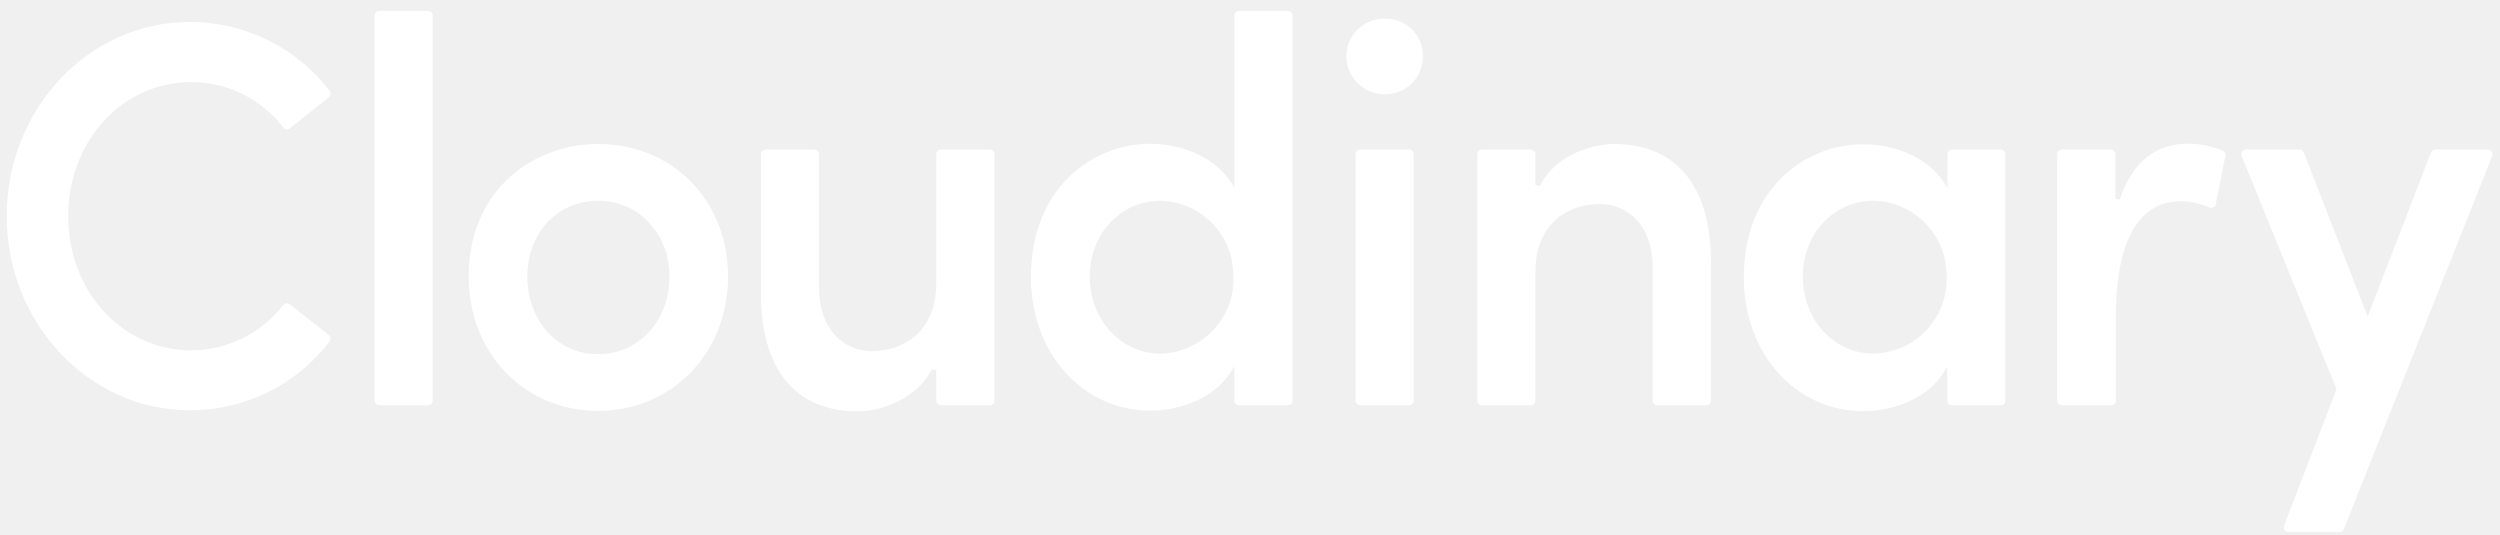
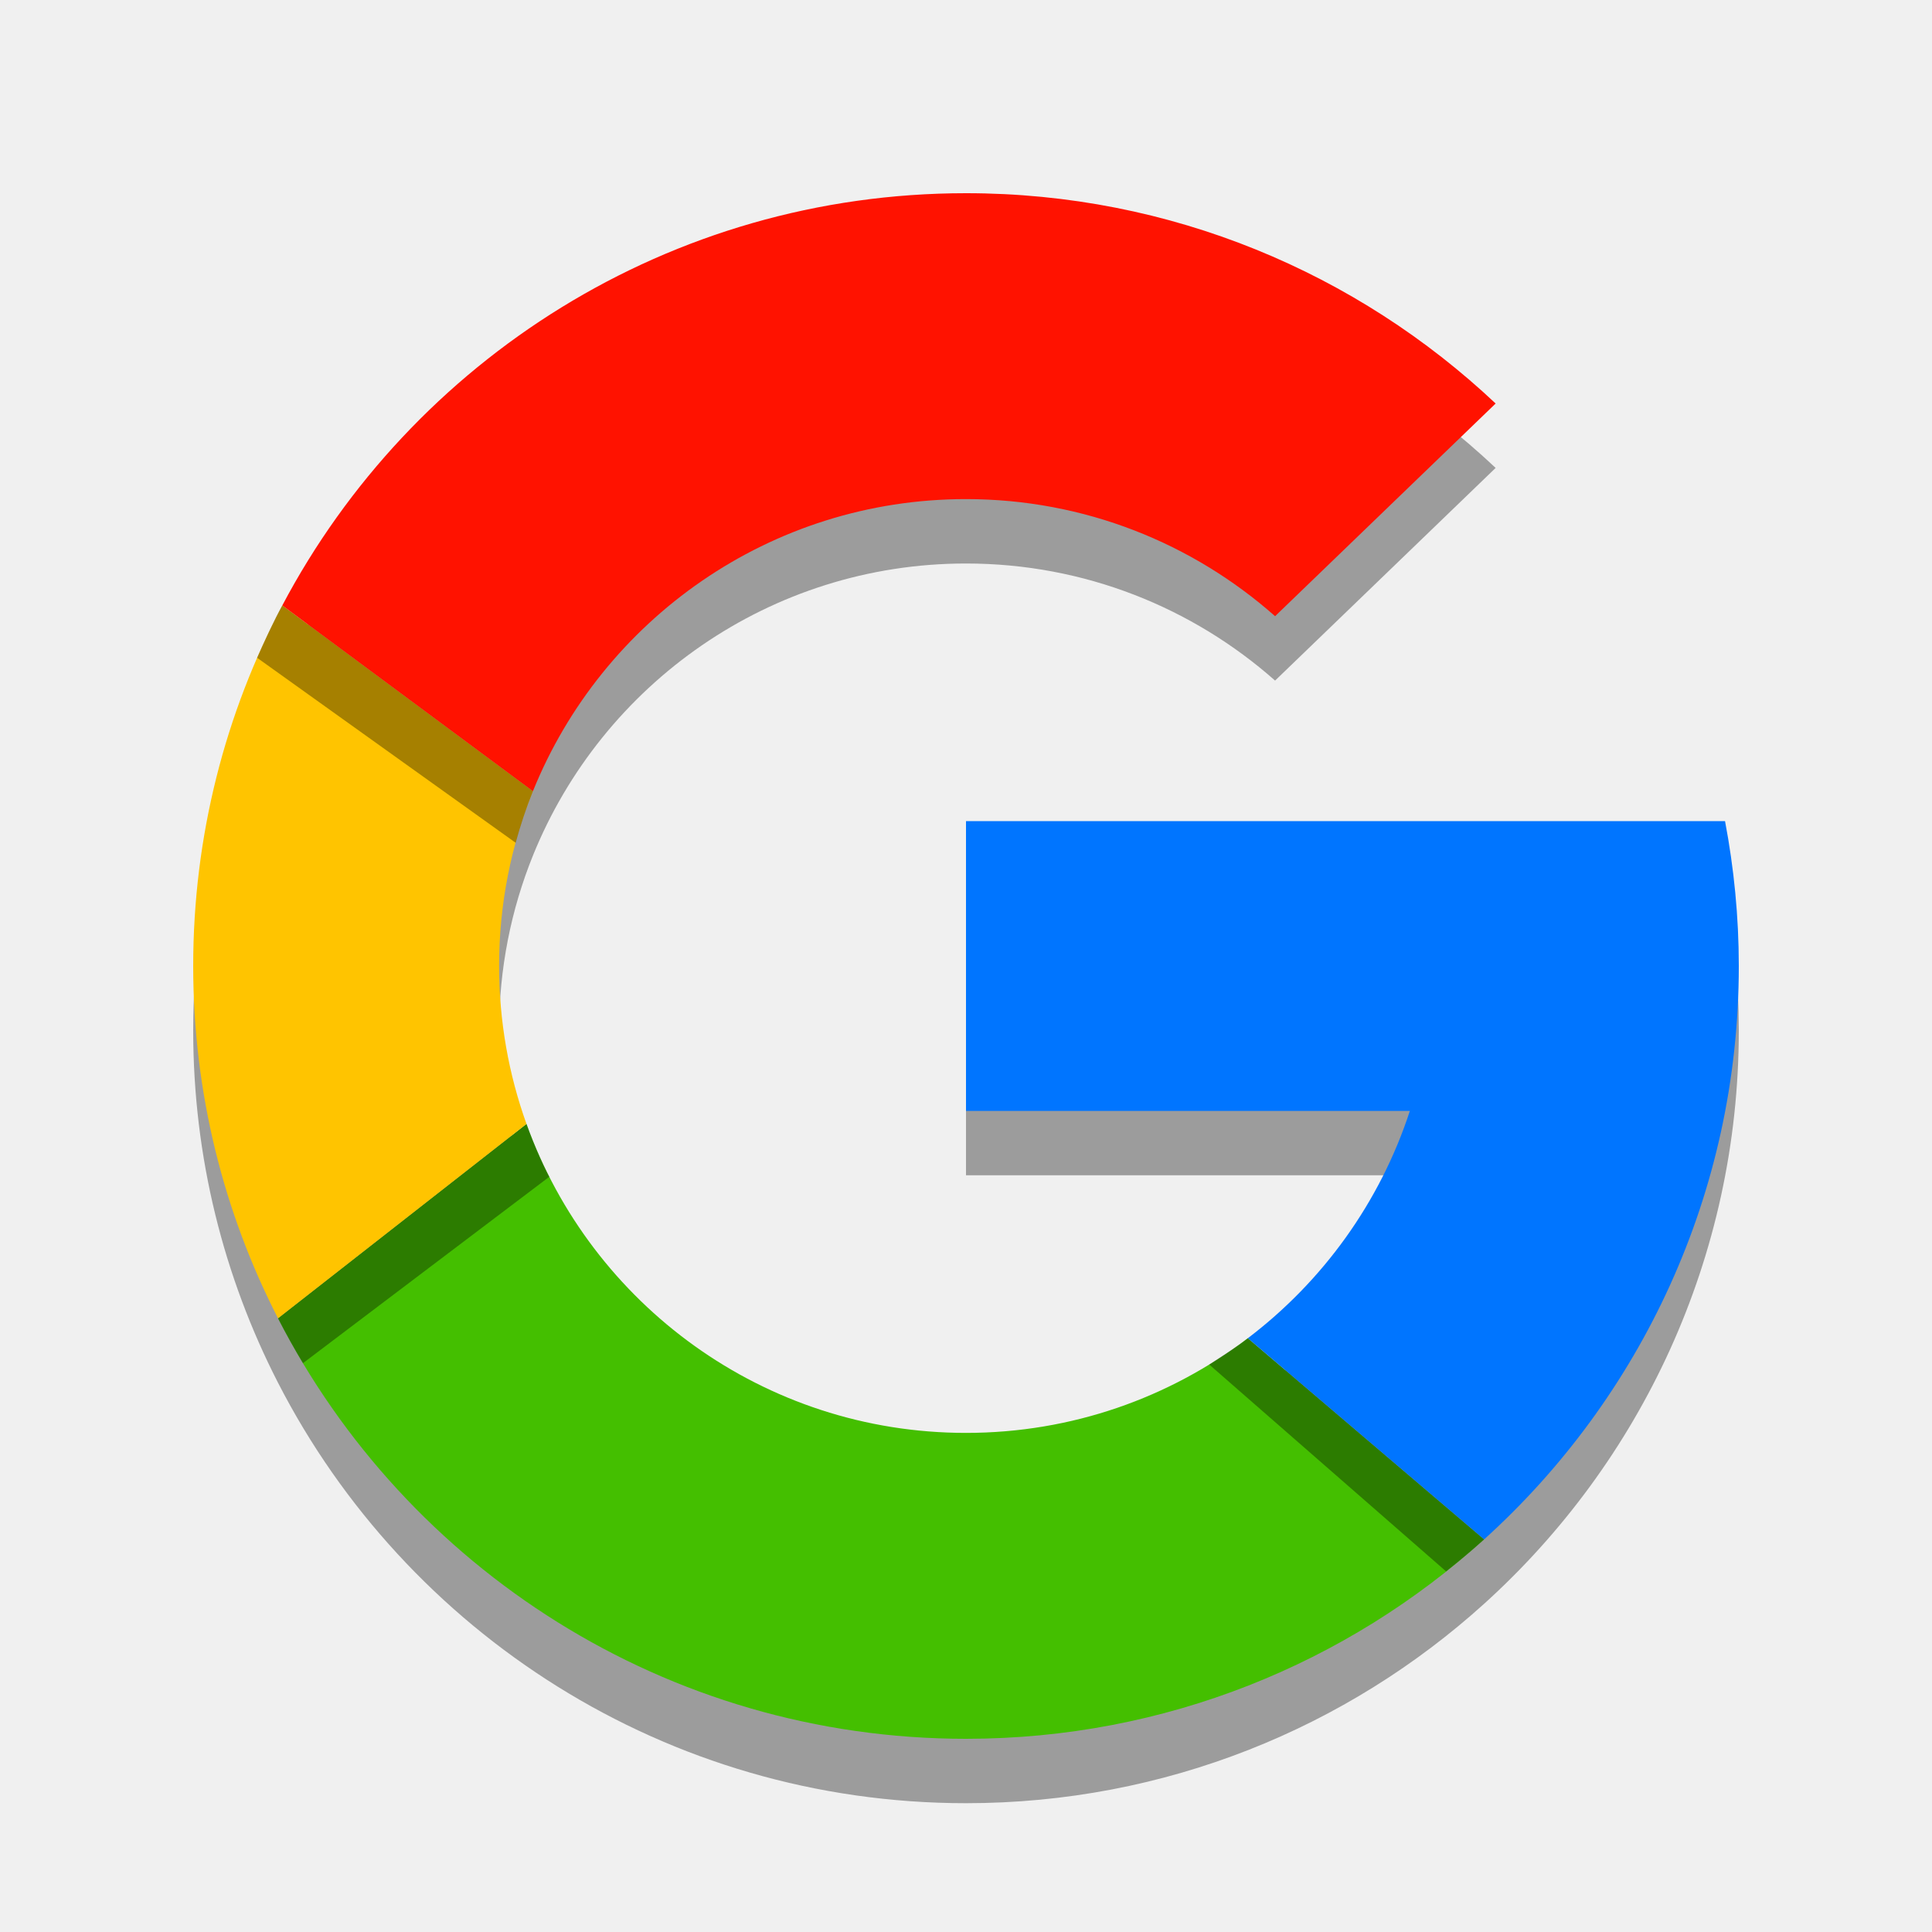
- <svg xmlns="http://www.w3.org/2000/svg" width="131" height="28" viewBox="0 0 131 28" fill="none">
-   <path d="M10.024 4.3C10.956 4.302 11.874 4.517 12.71 4.93C13.545 5.342 14.274 5.941 14.841 6.679C14.861 6.706 14.887 6.728 14.916 6.745C14.945 6.761 14.977 6.772 15.01 6.776C15.044 6.779 15.077 6.776 15.109 6.766C15.141 6.756 15.171 6.74 15.196 6.718L17.225 5.102C17.25 5.082 17.272 5.056 17.288 5.027C17.304 4.998 17.314 4.966 17.318 4.933C17.322 4.9 17.319 4.867 17.309 4.835C17.3 4.803 17.285 4.773 17.264 4.747C16.4 3.627 15.291 2.72 14.022 2.097C12.753 1.473 11.357 1.149 9.943 1.15C4.647 1.15 0.352 5.713 0.352 11.324C0.352 16.935 4.661 21.498 9.943 21.498C11.357 21.503 12.753 21.181 14.022 20.558C15.291 19.934 16.4 19.026 17.26 17.904C17.282 17.879 17.298 17.849 17.307 17.817C17.317 17.785 17.32 17.751 17.316 17.718C17.312 17.684 17.301 17.652 17.284 17.623C17.267 17.594 17.244 17.569 17.218 17.549L15.193 15.951C15.167 15.931 15.137 15.915 15.105 15.906C15.073 15.896 15.04 15.893 15.007 15.897C14.974 15.901 14.942 15.911 14.913 15.927C14.884 15.943 14.858 15.964 14.838 15.99C14.267 16.724 13.538 17.319 12.704 17.729C11.87 18.139 10.954 18.355 10.024 18.359C6.405 18.359 3.574 15.27 3.574 11.331C3.574 7.393 6.405 4.3 10.024 4.3Z" fill="white" />
-   <path d="M19.878 0.571H22.421C22.488 0.571 22.552 0.597 22.599 0.645C22.646 0.692 22.673 0.756 22.673 0.823V20.987C22.673 21.053 22.647 21.116 22.6 21.163C22.554 21.209 22.49 21.235 22.424 21.235H19.881C19.814 21.235 19.75 21.209 19.703 21.162C19.655 21.114 19.629 21.05 19.629 20.983V0.823C19.628 0.79 19.634 0.757 19.647 0.727C19.659 0.696 19.677 0.668 19.701 0.645C19.724 0.621 19.751 0.603 19.782 0.59C19.812 0.577 19.845 0.571 19.878 0.571Z" fill="white" />
-   <path d="M31.34 7.545C27.969 7.545 24.559 9.932 24.559 14.495C24.559 18.505 27.475 21.53 31.34 21.53C35.205 21.53 38.149 18.505 38.149 14.495C38.149 10.486 35.222 7.545 31.34 7.545ZM35.08 14.495C35.08 16.811 33.471 18.558 31.34 18.558C29.209 18.558 27.632 16.811 27.632 14.495C27.632 12.18 29.227 10.518 31.34 10.518C33.453 10.518 35.08 12.226 35.08 14.495Z" fill="white" />
-   <path d="M51.857 7.836H49.313C49.281 7.836 49.248 7.842 49.217 7.854C49.187 7.867 49.159 7.885 49.135 7.908C49.112 7.931 49.093 7.959 49.081 7.989C49.068 8.019 49.061 8.052 49.061 8.085V14.832C49.061 17.467 47.243 18.401 45.683 18.401C44.305 18.401 42.916 17.361 42.916 15.035V8.085C42.916 8.052 42.91 8.019 42.897 7.989C42.884 7.959 42.866 7.931 42.842 7.908C42.819 7.885 42.791 7.867 42.76 7.854C42.73 7.842 42.697 7.836 42.664 7.836H40.121C40.055 7.836 39.992 7.863 39.945 7.909C39.898 7.956 39.872 8.019 39.872 8.085V15.365C39.872 19.36 41.68 21.558 44.966 21.558C46.159 21.558 48.092 20.873 48.816 19.36L49.061 19.41V20.987C49.061 21.053 49.088 21.118 49.135 21.165C49.182 21.212 49.247 21.239 49.313 21.239H51.857C51.924 21.239 51.988 21.212 52.035 21.165C52.082 21.118 52.109 21.053 52.109 20.987V8.085C52.109 8.052 52.102 8.019 52.09 7.989C52.077 7.959 52.058 7.931 52.035 7.908C52.011 7.885 51.983 7.867 51.953 7.854C51.922 7.842 51.89 7.836 51.857 7.836Z" fill="white" />
-   <path d="M67.475 0.571H64.929C64.896 0.571 64.863 0.577 64.833 0.59C64.802 0.603 64.775 0.621 64.751 0.645C64.728 0.668 64.71 0.696 64.698 0.727C64.686 0.757 64.68 0.79 64.68 0.823V9.836L64.524 9.587C63.749 8.341 62.083 7.535 60.279 7.535C57.167 7.535 54.02 9.932 54.02 14.513C54.02 18.508 56.723 21.519 60.304 21.519C61.668 21.519 63.59 20.973 64.524 19.438L64.68 19.183V20.987C64.68 21.02 64.686 21.052 64.698 21.083C64.71 21.113 64.728 21.141 64.751 21.165C64.775 21.188 64.802 21.207 64.833 21.22C64.863 21.232 64.896 21.239 64.929 21.239H67.475C67.508 21.239 67.541 21.232 67.571 21.22C67.602 21.207 67.629 21.188 67.653 21.165C67.676 21.141 67.694 21.113 67.706 21.083C67.719 21.052 67.725 21.02 67.724 20.987V0.823C67.725 0.79 67.719 0.757 67.706 0.727C67.694 0.696 67.676 0.668 67.653 0.645C67.629 0.621 67.602 0.603 67.571 0.59C67.541 0.577 67.508 0.571 67.475 0.571ZM64.634 14.495C64.651 15.011 64.565 15.526 64.382 16.009C64.199 16.492 63.922 16.934 63.567 17.309C63.212 17.684 62.785 17.985 62.313 18.195C61.841 18.404 61.332 18.518 60.815 18.529C58.734 18.529 57.103 16.754 57.103 14.495C57.103 12.236 58.734 10.518 60.815 10.518C61.847 10.544 62.826 10.977 63.539 11.722C64.253 12.467 64.642 13.464 64.623 14.495H64.634Z" fill="white" />
-   <path d="M71.286 7.836H73.83C73.896 7.836 73.959 7.863 74.005 7.909C74.052 7.956 74.078 8.019 74.078 8.085V20.987C74.078 21.052 74.052 21.116 74.005 21.162C73.959 21.209 73.896 21.235 73.83 21.235H71.286C71.219 21.235 71.155 21.209 71.108 21.161C71.061 21.114 71.034 21.05 71.034 20.983V8.085C71.035 8.019 71.062 7.956 71.109 7.909C71.156 7.862 71.22 7.836 71.286 7.836Z" fill="white" />
-   <path d="M72.569 0.98C72.305 0.974 72.043 1.021 71.799 1.118C71.553 1.215 71.33 1.359 71.142 1.544C70.954 1.728 70.804 1.948 70.702 2.191C70.6 2.433 70.547 2.694 70.548 2.958C70.553 3.488 70.769 3.995 71.148 4.366C71.527 4.738 72.038 4.944 72.569 4.939C72.83 4.942 73.09 4.894 73.333 4.795C73.575 4.697 73.796 4.551 73.981 4.367C74.167 4.182 74.314 3.963 74.413 3.721C74.513 3.479 74.563 3.219 74.561 2.958C74.566 2.695 74.517 2.435 74.418 2.192C74.32 1.949 74.173 1.729 73.987 1.544C73.8 1.359 73.579 1.214 73.335 1.117C73.092 1.02 72.831 0.973 72.569 0.98Z" fill="white" />
-   <path d="M84.554 7.545C83.439 7.545 81.457 8.146 80.7 9.744L80.455 9.694V8.085C80.455 8.052 80.448 8.02 80.436 7.989C80.423 7.959 80.404 7.931 80.381 7.908C80.357 7.885 80.329 7.867 80.299 7.854C80.268 7.842 80.236 7.836 80.203 7.837H77.659C77.593 7.837 77.53 7.863 77.484 7.909C77.437 7.956 77.411 8.019 77.411 8.085V20.987C77.41 21.02 77.416 21.052 77.429 21.083C77.441 21.113 77.459 21.141 77.482 21.165C77.505 21.188 77.533 21.207 77.563 21.22C77.594 21.232 77.626 21.239 77.659 21.239H80.203C80.269 21.239 80.334 21.212 80.381 21.165C80.428 21.118 80.455 21.054 80.455 20.987V14.239C80.455 11.626 82.273 10.688 83.833 10.688C85.211 10.688 86.6 11.722 86.6 14.026V20.987C86.6 21.054 86.626 21.118 86.674 21.165C86.721 21.212 86.785 21.239 86.852 21.239H89.402C89.469 21.239 89.534 21.212 89.581 21.165C89.628 21.118 89.655 21.054 89.655 20.987V13.71C89.647 9.737 87.836 7.545 84.554 7.545Z" fill="white" />
-   <path d="M104.846 7.837H102.303C102.27 7.837 102.237 7.843 102.207 7.855C102.176 7.867 102.148 7.885 102.125 7.909C102.101 7.932 102.083 7.959 102.07 7.99C102.057 8.02 102.051 8.053 102.051 8.086V9.861L101.898 9.613C101.12 8.366 99.454 7.56 97.636 7.56C94.528 7.56 91.377 9.957 91.377 14.538C91.377 18.533 94.08 21.545 97.664 21.545C99.025 21.545 100.946 20.998 101.884 19.464L102.037 19.208V20.987C102.037 21.054 102.063 21.118 102.111 21.166C102.158 21.213 102.222 21.239 102.289 21.239H104.832C104.865 21.239 104.898 21.233 104.928 21.22C104.959 21.207 104.986 21.189 105.009 21.165C105.032 21.142 105.051 21.114 105.063 21.083C105.075 21.053 105.081 21.02 105.081 20.987V8.086C105.081 8.022 105.057 7.961 105.013 7.915C104.969 7.868 104.91 7.841 104.846 7.837ZM102.005 14.496C102.022 15.013 101.936 15.528 101.752 16.012C101.568 16.495 101.29 16.938 100.934 17.313C100.578 17.688 100.15 17.989 99.677 18.198C99.203 18.407 98.693 18.52 98.176 18.53C96.094 18.53 94.467 16.754 94.467 14.496C94.467 12.237 96.094 10.518 98.176 10.518C99.209 10.541 100.192 10.972 100.909 11.717C101.625 12.463 102.017 13.462 101.998 14.496H102.005Z" fill="white" />
-   <path d="M116.451 7.882C115.871 7.647 115.251 7.527 114.625 7.527C112.934 7.527 111.705 8.539 111.073 10.457L110.846 10.425V8.085C110.846 8.052 110.839 8.019 110.826 7.989C110.814 7.959 110.795 7.931 110.772 7.908C110.748 7.885 110.72 7.866 110.69 7.854C110.659 7.842 110.627 7.836 110.594 7.836H108.05C108.017 7.836 107.985 7.842 107.954 7.854C107.923 7.866 107.896 7.885 107.872 7.908C107.849 7.931 107.83 7.959 107.817 7.989C107.805 8.019 107.798 8.052 107.798 8.085V20.986C107.798 21.053 107.825 21.117 107.872 21.165C107.919 21.212 107.983 21.239 108.05 21.239H110.622C110.655 21.239 110.688 21.232 110.718 21.219C110.748 21.207 110.776 21.188 110.799 21.165C110.822 21.141 110.84 21.113 110.853 21.083C110.865 21.052 110.871 21.019 110.871 20.986V16.583C110.871 11.327 112.97 10.546 114.224 10.546C114.753 10.547 115.276 10.656 115.762 10.866C115.796 10.881 115.833 10.89 115.87 10.89C115.908 10.89 115.945 10.881 115.978 10.866C116.011 10.848 116.039 10.824 116.062 10.795C116.084 10.765 116.099 10.731 116.106 10.695L116.611 8.17C116.623 8.111 116.614 8.049 116.584 7.997C116.555 7.944 116.508 7.903 116.451 7.882Z" fill="white" />
-   <path d="M130.564 7.947C130.541 7.912 130.51 7.884 130.473 7.865C130.436 7.845 130.395 7.836 130.354 7.836H127.615C127.565 7.837 127.516 7.852 127.474 7.881C127.432 7.909 127.4 7.949 127.381 7.996L124.067 16.583L120.721 7.996C120.702 7.949 120.67 7.909 120.628 7.881C120.586 7.852 120.537 7.837 120.486 7.836H117.694C117.654 7.836 117.613 7.846 117.577 7.865C117.542 7.885 117.511 7.913 117.488 7.947C117.465 7.981 117.451 8.02 117.446 8.061C117.442 8.102 117.448 8.143 117.464 8.181L122.436 20.39L119.691 27.524C119.673 27.563 119.666 27.606 119.67 27.648C119.673 27.69 119.687 27.731 119.71 27.766C119.734 27.802 119.766 27.831 119.803 27.851C119.841 27.87 119.883 27.88 119.925 27.88H122.589C122.639 27.88 122.688 27.864 122.73 27.836C122.771 27.807 122.803 27.767 122.82 27.72L130.585 8.188C130.603 8.149 130.61 8.107 130.606 8.064C130.602 8.022 130.588 7.982 130.564 7.947Z" fill="white" />
+ <svg xmlns="http://www.w3.org/2000/svg" x="0px" y="0px" width="100" height="100" viewBox="0 0 120 120">
+   <path d="M107.145,55H100H87.569H60v18h27.569c-1.852,5.677-5.408,10.585-10.063,14.118 C72.642,90.809,66.578,93,60,93c-12.574,0-23.278-8.002-27.299-19.191C31.6,70.745,31,67.443,31,64 c0-3.839,0.746-7.505,2.101-10.858C37.399,42.505,47.823,35,60,35c7.365,0,14.083,2.75,19.198,7.273l13.699-13.21 C84.305,20.969,72.736,16,60,16c-18.422,0-34.419,10.377-42.466,25.605C14,48.291,12,55.912,12,64c0,7.882,1.9,15.32,5.267,21.882 C25.223,101.389,41.372,112,60,112c12.382,0,23.668-4.688,32.182-12.386C101.896,90.831,108,78.128,108,64 C108,60.922,107.699,57.917,107.145,55z" opacity=".35" />
+   <path fill="#44bf00" d="M17.267,81.882C25.223,97.389,41.372,108,60,108c12.382,0,23.668-4.688,32.182-12.386L77.506,83.118 C72.642,86.809,66.577,89,60,89c-12.574,0-23.278-8.002-27.299-19.191L17.267,81.882z" />
+   <path d="M77.506,83.118c-0.684,0.553-1.685,1.158-2.398,1.638l14.711,12.846 c0.807-0.641,1.6-1.298,2.363-1.988L77.506,83.118z" opacity=".35" />
+   <path fill="#0075ff" d="M92.182,95.614C101.896,86.83,108,74.128,108,60c0-3.078-0.301-6.083-0.855-9H100H87.569H60v18 h27.569c-1.852,5.677-5.408,10.585-10.063,14.118L92.182,95.614z" />
+   <path d="M32.701,69.809L17.267,81.882c0.486,0.948,1.004,1.877,1.551,2.787l15.3-11.576 C33.63,72.181,33.05,70.804,32.701,69.809z" opacity=".35" />
+   <path fill="#ffc400" d="M17.267,81.882C13.9,75.32,12,67.882,12,60c0-8.088,2-15.709,5.534-22.395l15.568,11.537 C31.746,52.496,31,56.161,31,60c0,3.443,0.6,6.745,1.701,9.809L17.267,81.882z" />
+   <path d="M17.534,37.605c-0.482,0.844-1.169,2.36-1.564,3.251l16.059,11.491 c0.299-1.095,0.653-2.167,1.072-3.205L17.534,37.605z" opacity=".35" />
+   <path fill="#ff1200" d="M33.101,49.142C37.399,38.505,47.823,31,60,31c7.365,0,14.083,2.75,19.198,7.273l13.699-13.21 C84.305,16.969,72.736,12,60,12c-18.422,0-34.419,10.377-42.466,25.605L33.101,49.142z" />
</svg>
